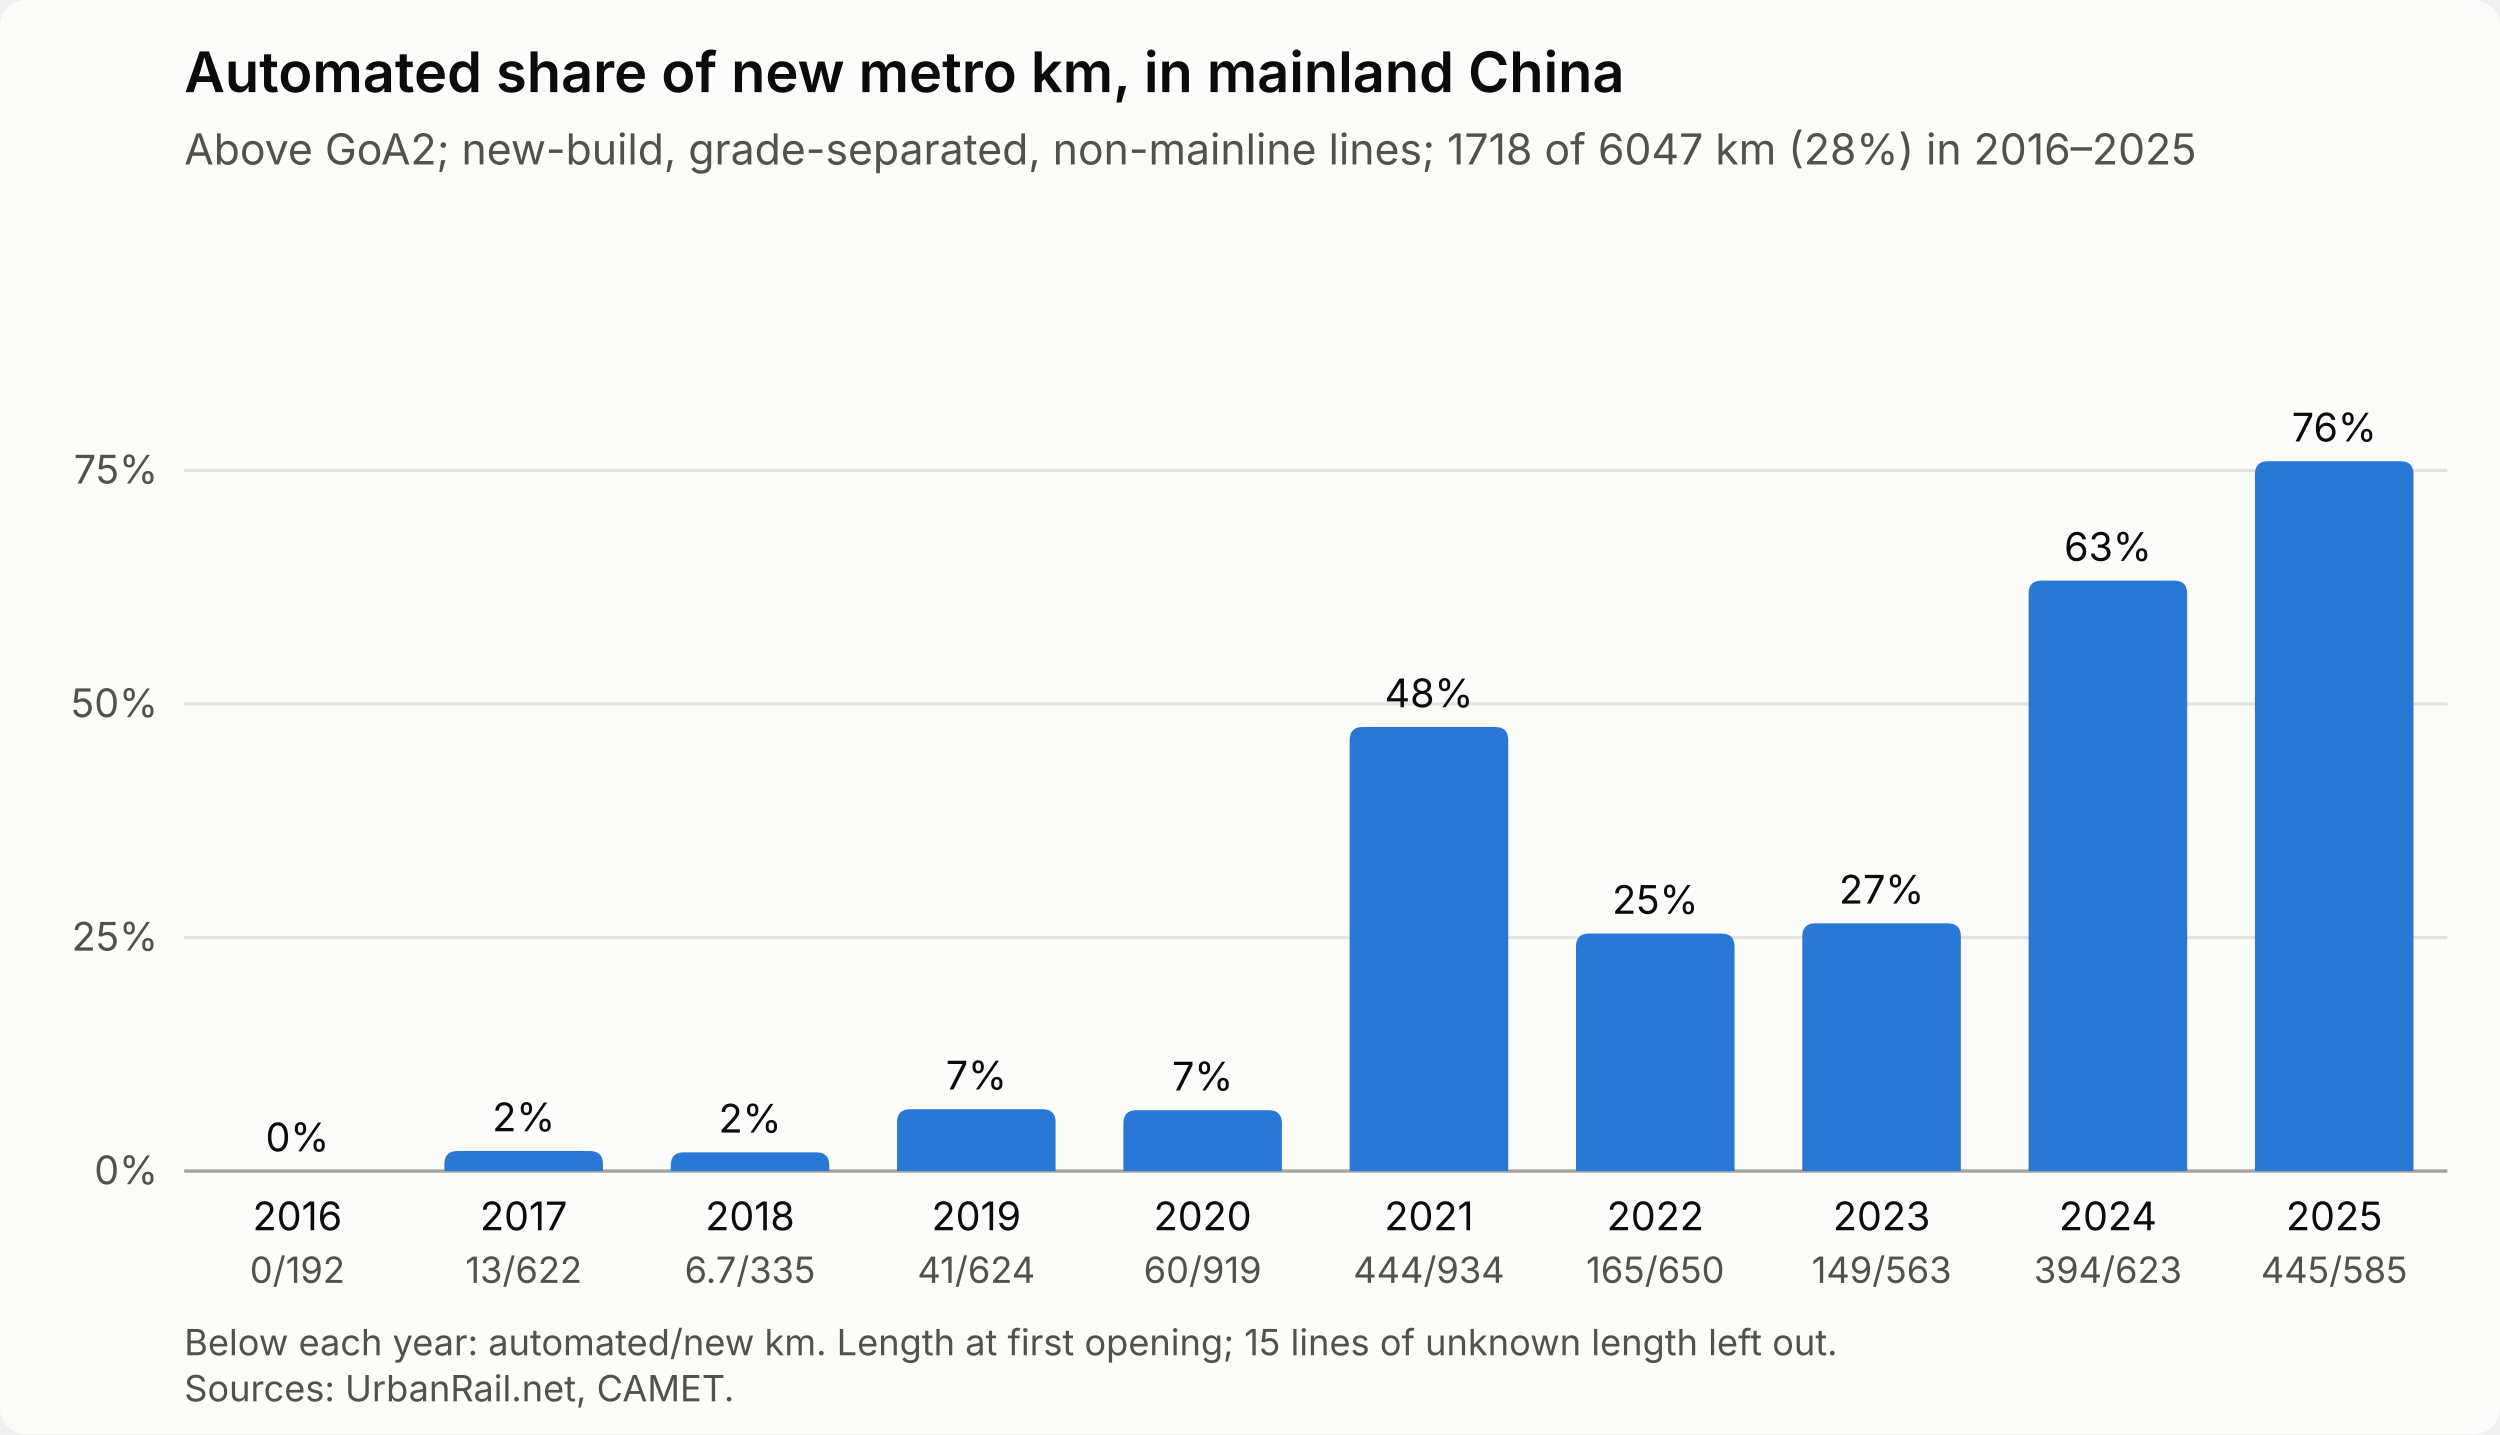
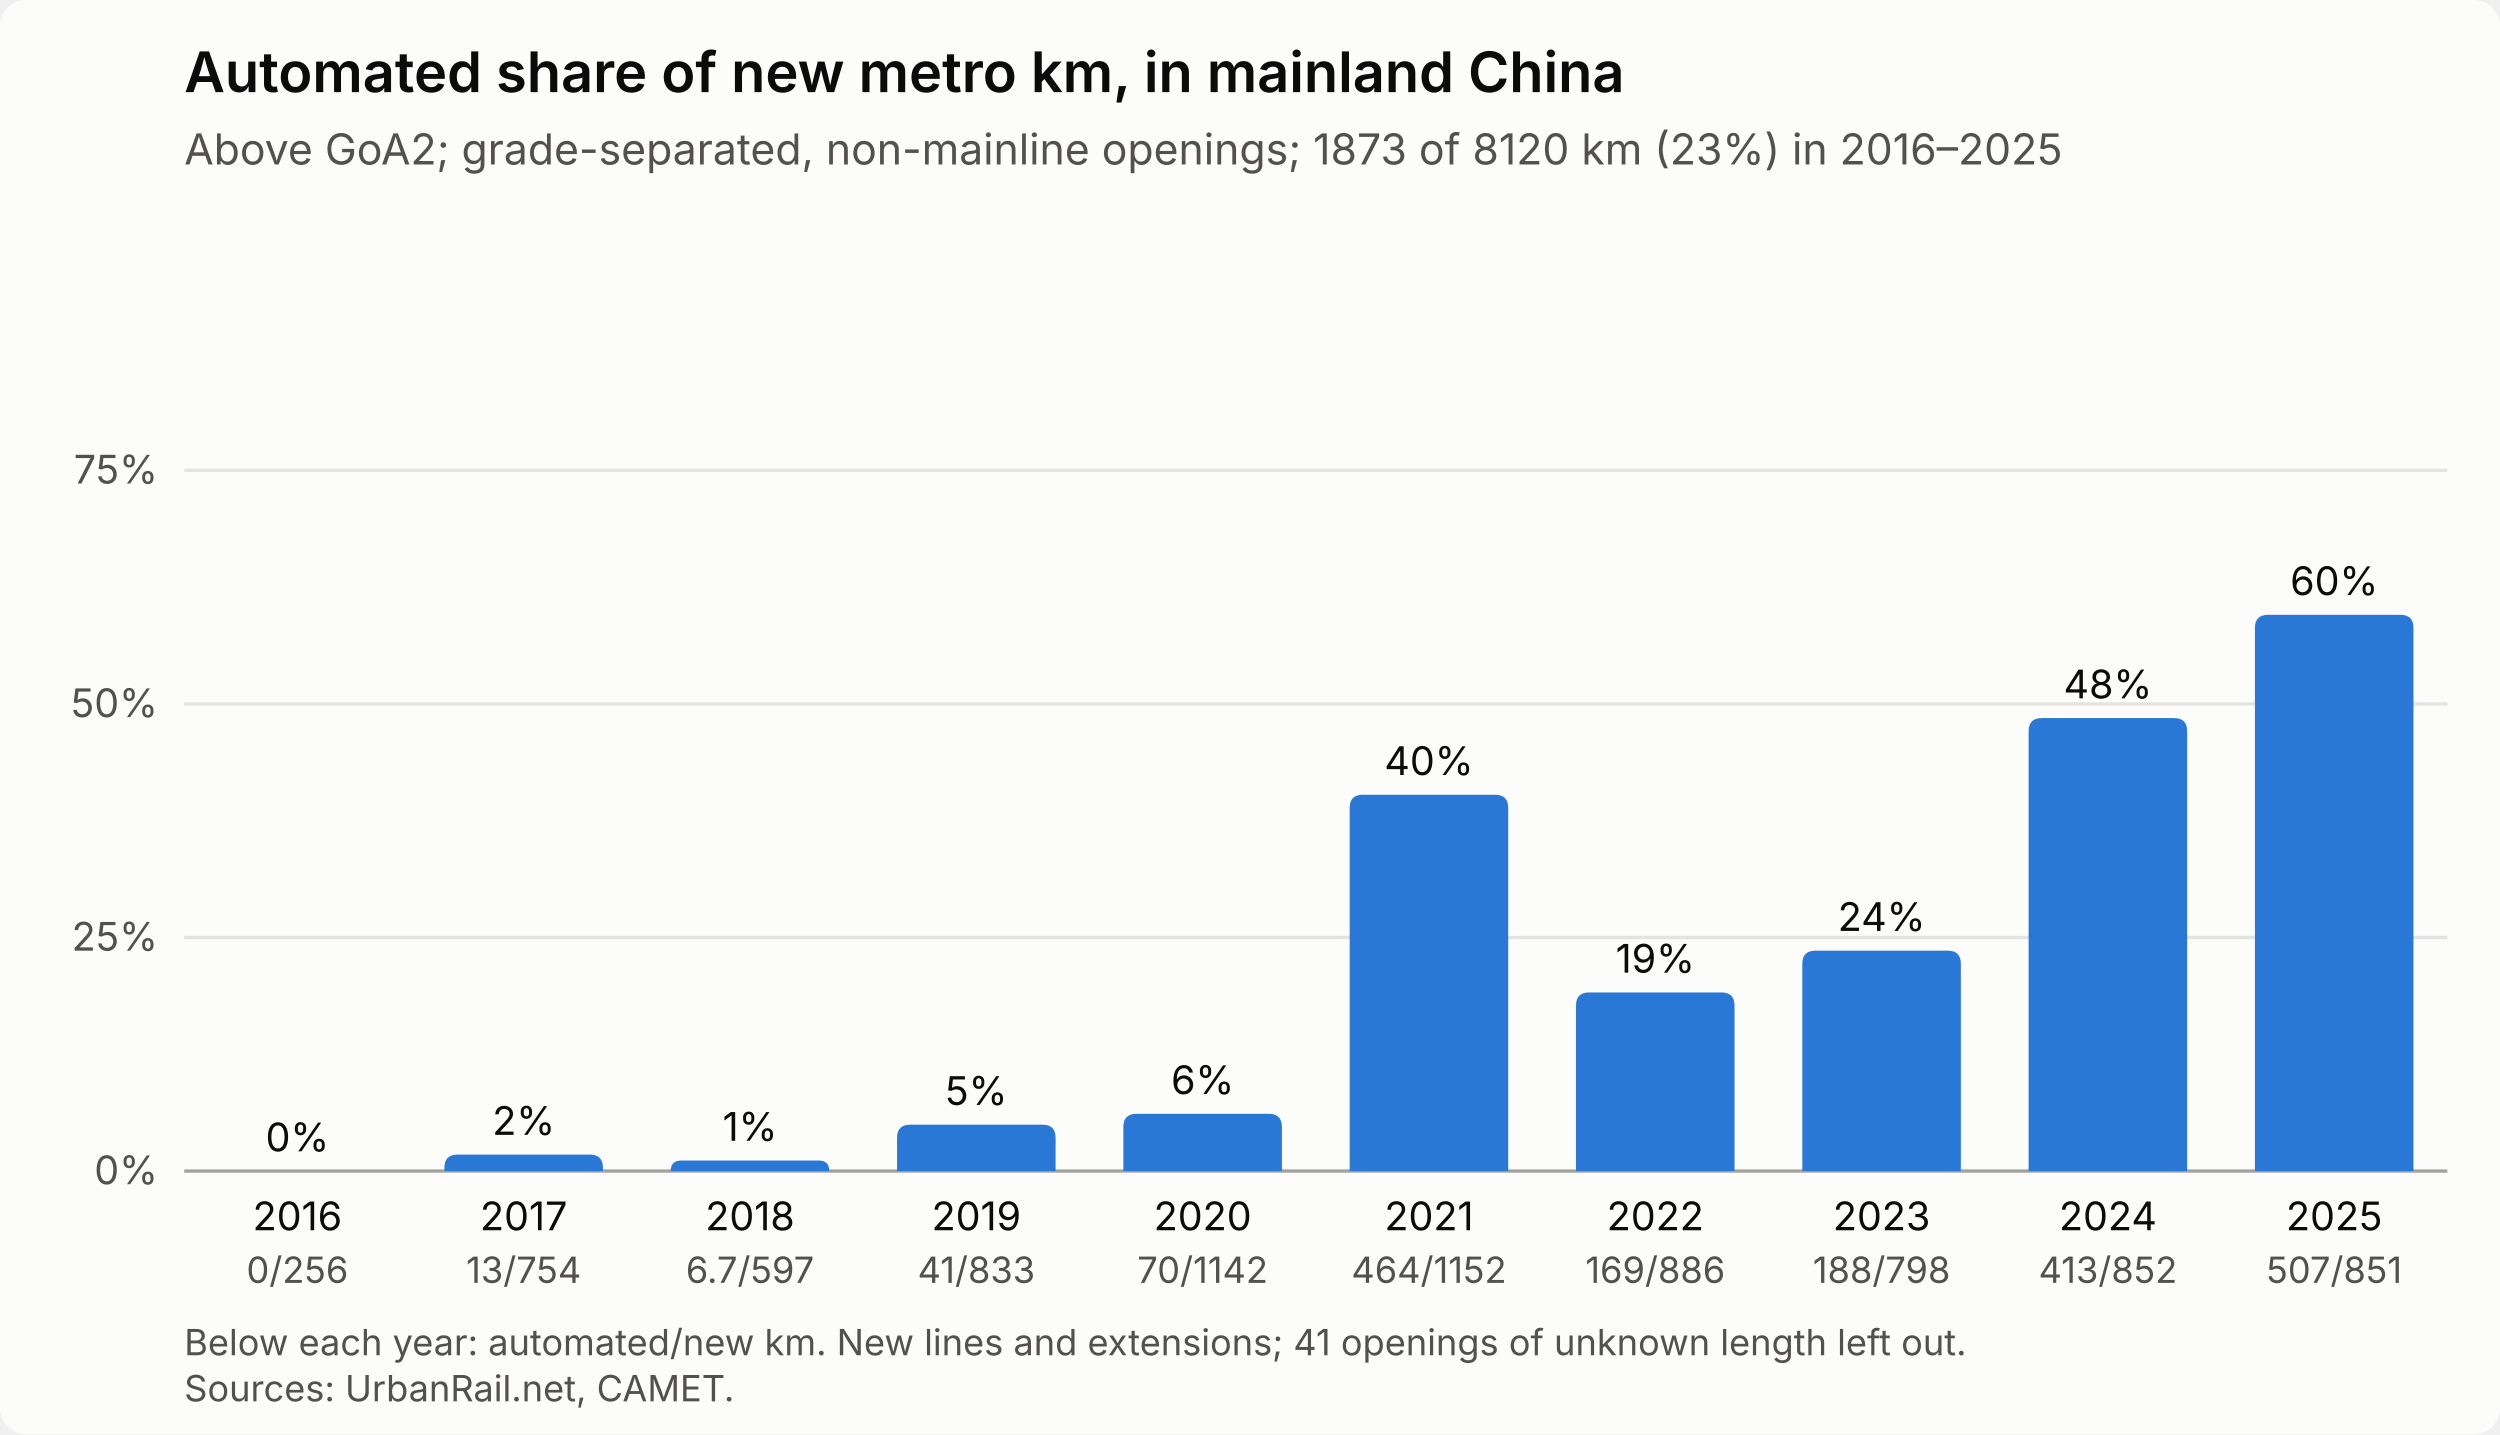
<svg xmlns="http://www.w3.org/2000/svg" viewBox="0 0 760 436" width="760" height="436" role="img" aria-labelledby="t d" font-family="system-ui, -apple-system, Segoe UI, sans-serif">
  <style>
.bg{fill:#fcfcfb}.bar{fill:#2a78d6}.bar.partial{fill-opacity:.55}
.grid{stroke:#e4e3df;stroke-width:1}.axis{stroke:#a3a29c;stroke-width:1}
.t1{fill:#0b0b0b}.t2{fill:#52514e}
@media (prefers-color-scheme: dark){
.bg{fill:#1a1a19}.bar{fill:#3987e5}.grid{stroke:#2e2e2c}.axis{stroke:#5d5c57}
.t1{fill:#ffffff}.t2{fill:#c3c2b7}}
</style>
  <rect class="bg" width="760" height="436" rx="8" />
  <text class="t1" x="56" y="28" font-size="17" font-weight="600">Automated share of new metro km, in mainland China</text>
-   <text class="t2" x="56" y="50" font-size="13">Above GoA2; new-build, grade-separated, non-mainline lines; 1718 of 6047 km (28%) in 2016–2025</text>
+   <text class="t2" x="56" y="50" font-size="13">Above GoA2; grade-separated, non-mainline openings; 1873 of 8120 km (23%) in 2016–2025</text>
  <line class="axis" x1="56" x2="744" y1="356.0" y2="356.0" />
  <text class="t2" x="48" y="360.0" font-size="12" text-anchor="end">0%</text>
  <line class="grid" x1="56" x2="744" y1="285.0" y2="285.0" />
  <text class="t2" x="48" y="289.0" font-size="12" text-anchor="end">25%</text>
  <line class="grid" x1="56" x2="744" y1="214.0" y2="214.0" />
  <text class="t2" x="48" y="218.0" font-size="12" text-anchor="end">50%</text>
  <line class="grid" x1="56" x2="744" y1="143.0" y2="143.0" />
  <text class="t2" x="48" y="147.0" font-size="12" text-anchor="end">75%</text>
  <g>
    <rect x="56.0" y="72" width="68.8" height="284" fill="transparent" />
    <path class="bar" d="M66.3,356.0 V356.0 Q66.3,356.0 66.3,356.0 H114.5 Q114.5,356.0 114.5,356.0 V356.0 Z" />
    <text class="t1" x="90.4" y="350.0" font-size="12" text-anchor="middle">0%</text>
  </g>
  <text class="t1" x="90.4" y="374.0" font-size="12" text-anchor="middle">2016</text>
-   <text class="t2" x="90.4" y="390.0" font-size="11" text-anchor="middle">0/192</text>
+   <text class="t2" x="90.4" y="390.0" font-size="11" text-anchor="middle">0/256</text>
  <g>
    <rect x="124.8" y="72" width="68.8" height="284" fill="transparent" />
-     <path class="bar" d="M135.1,356.0 V353.9 Q135.1,349.9 139.1,349.9 H179.3 Q183.3,349.9 183.3,353.9 V356.0 Z" />
-     <text class="t1" x="159.2" y="343.9" font-size="12" text-anchor="middle">2%</text>
+     <path class="bar" d="M135.1,356.0 V355.0 Q135.1,351.0 139.1,351.0 H179.3 Q183.3,351.0 183.3,355.0 V356.0 Z" />
+     <text class="t1" x="159.2" y="345.0" font-size="12" text-anchor="middle">2%</text>
  </g>
  <text class="t1" x="159.2" y="374.0" font-size="12" text-anchor="middle">2017</text>
-   <text class="t2" x="159.2" y="390.0" font-size="11" text-anchor="middle">13/622</text>
+   <text class="t2" x="159.2" y="390.0" font-size="11" text-anchor="middle">13/754</text>
  <g>
    <rect x="193.6" y="72" width="68.8" height="284" fill="transparent" />
-     <path class="bar" d="M203.9,356.0 V354.3 Q203.9,350.3 207.9,350.3 H248.1 Q252.1,350.3 252.1,354.3 V356.0 Z" />
-     <text class="t1" x="228.0" y="344.3" font-size="12" text-anchor="middle">2%</text>
+     <path class="bar" d="M203.9,356.0 V356.0 Q203.9,352.8 207.1,352.8 H248.9 Q252.1,352.8 252.1,356.0 V356.0 Z" />
+     <text class="t1" x="228.0" y="346.8" font-size="12" text-anchor="middle">1%</text>
  </g>
  <text class="t1" x="228.0" y="374.0" font-size="12" text-anchor="middle">2018</text>
-   <text class="t2" x="228.0" y="390.0" font-size="11" text-anchor="middle">6.7/335</text>
+   <text class="t2" x="228.0" y="390.0" font-size="11" text-anchor="middle">6.7/597</text>
  <g>
    <rect x="262.4" y="72" width="68.8" height="284" fill="transparent" />
-     <path class="bar" d="M272.7,356.0 V341.2 Q272.7,337.2 276.7,337.2 H316.9 Q320.9,337.2 320.9,341.2 V356.0 Z" />
-     <text class="t1" x="296.8" y="331.2" font-size="12" text-anchor="middle">7%</text>
+     <path class="bar" d="M272.7,356.0 V345.9 Q272.7,341.9 276.7,341.9 H316.9 Q320.9,341.9 320.9,345.9 V356.0 Z" />
+     <text class="t1" x="296.8" y="335.9" font-size="12" text-anchor="middle">5%</text>
  </g>
  <text class="t1" x="296.8" y="374.0" font-size="12" text-anchor="middle">2019</text>
-   <text class="t2" x="296.8" y="390.0" font-size="11" text-anchor="middle">41/624</text>
+   <text class="t2" x="296.8" y="390.0" font-size="11" text-anchor="middle">41/833</text>
  <g>
    <rect x="331.2" y="72" width="68.8" height="284" fill="transparent" />
-     <path class="bar" d="M341.5,356.0 V341.5 Q341.5,337.5 345.5,337.5 H385.7 Q389.7,337.5 389.7,341.5 V356.0 Z" />
-     <text class="t1" x="365.6" y="331.5" font-size="12" text-anchor="middle">7%</text>
+     <path class="bar" d="M341.5,356.0 V342.6 Q341.5,338.6 345.5,338.6 H385.7 Q389.7,338.6 389.7,342.6 V356.0 Z" />
+     <text class="t1" x="365.6" y="332.6" font-size="12" text-anchor="middle">6%</text>
  </g>
  <text class="t1" x="365.6" y="374.0" font-size="12" text-anchor="middle">2020</text>
-   <text class="t2" x="365.6" y="390.0" font-size="11" text-anchor="middle">60/919</text>
+   <text class="t2" x="365.6" y="390.0" font-size="11" text-anchor="middle">70/1142</text>
  <g>
    <rect x="400.0" y="72" width="68.8" height="284" fill="transparent" />
-     <path class="bar" d="M410.3,356.0 V225.0 Q410.3,221.0 414.3,221.0 H454.5 Q458.5,221.0 458.5,225.0 V356.0 Z" />
-     <text class="t1" x="434.4" y="215.0" font-size="12" text-anchor="middle">48%</text>
+     <path class="bar" d="M410.3,356.0 V245.6 Q410.3,241.6 414.3,241.6 H454.5 Q458.5,241.6 458.5,245.6 V356.0 Z" />
+     <text class="t1" x="434.4" y="235.6" font-size="12" text-anchor="middle">40%</text>
  </g>
  <text class="t1" x="434.4" y="374.0" font-size="12" text-anchor="middle">2021</text>
-   <text class="t2" x="434.4" y="390.0" font-size="11" text-anchor="middle">444/934</text>
+   <text class="t2" x="434.4" y="390.0" font-size="11" text-anchor="middle">464/1152</text>
  <g>
    <rect x="468.8" y="72" width="68.8" height="284" fill="transparent" />
-     <path class="bar" d="M479.1,356.0 V287.8 Q479.1,283.8 483.1,283.8 H523.3 Q527.3,283.8 527.3,287.8 V356.0 Z" />
-     <text class="t1" x="503.2" y="277.8" font-size="12" text-anchor="middle">25%</text>
+     <path class="bar" d="M479.1,356.0 V305.7 Q479.1,301.7 483.1,301.7 H523.3 Q527.3,301.7 527.3,305.7 V356.0 Z" />
+     <text class="t1" x="503.2" y="295.7" font-size="12" text-anchor="middle">19%</text>
  </g>
  <text class="t1" x="503.2" y="374.0" font-size="12" text-anchor="middle">2022</text>
-   <text class="t2" x="503.2" y="390.0" font-size="11" text-anchor="middle">165/650</text>
+   <text class="t2" x="503.2" y="390.0" font-size="11" text-anchor="middle">169/886</text>
  <g>
    <rect x="537.6" y="72" width="68.8" height="284" fill="transparent" />
-     <path class="bar" d="M547.9,356.0 V284.7 Q547.9,280.7 551.9,280.7 H592.1 Q596.1,280.7 596.1,284.7 V356.0 Z" />
-     <text class="t1" x="572.0" y="274.7" font-size="12" text-anchor="middle">27%</text>
+     <path class="bar" d="M547.9,356.0 V293.0 Q547.9,289.0 551.9,289.0 H592.1 Q596.1,289.0 596.1,293.0 V356.0 Z" />
+     <text class="t1" x="572.0" y="283.0" font-size="12" text-anchor="middle">24%</text>
  </g>
  <text class="t1" x="572.0" y="374.0" font-size="12" text-anchor="middle">2023</text>
-   <text class="t2" x="572.0" y="390.0" font-size="11" text-anchor="middle">149/563</text>
+   <text class="t2" x="572.0" y="390.0" font-size="11" text-anchor="middle">188/798</text>
  <g>
    <rect x="606.4" y="72" width="68.8" height="284" fill="transparent" />
-     <path class="bar" d="M616.7,356.0 V180.5 Q616.7,176.5 620.7,176.5 H660.9 Q664.9,176.5 664.9,180.5 V356.0 Z" />
-     <text class="t1" x="640.8" y="170.5" font-size="12" text-anchor="middle">63%</text>
+     <path class="bar" d="M616.7,356.0 V222.3 Q616.7,218.3 620.7,218.3 H660.9 Q664.9,218.3 664.9,222.3 V356.0 Z" />
+     <text class="t1" x="640.8" y="212.3" font-size="12" text-anchor="middle">48%</text>
  </g>
  <text class="t1" x="640.8" y="374.0" font-size="12" text-anchor="middle">2024</text>
-   <text class="t2" x="640.8" y="390.0" font-size="11" text-anchor="middle">394/623</text>
+   <text class="t2" x="640.8" y="390.0" font-size="11" text-anchor="middle">413/852</text>
  <g>
    <rect x="675.2" y="72" width="68.8" height="284" fill="transparent" />
-     <path class="bar" d="M685.5,356.0 V144.2 Q685.5,140.2 689.5,140.2 H729.7 Q733.7,140.2 733.7,144.2 V356.0 Z" />
-     <text class="t1" x="709.6" y="134.2" font-size="12" text-anchor="middle">76%</text>
+     <path class="bar" d="M685.5,356.0 V190.9 Q685.5,186.9 689.5,186.9 H729.7 Q733.7,186.9 733.7,190.9 V356.0 Z" />
+     <text class="t1" x="709.6" y="180.9" font-size="12" text-anchor="middle">60%</text>
  </g>
  <text class="t1" x="709.6" y="374.0" font-size="12" text-anchor="middle">2025</text>
-   <text class="t2" x="709.6" y="390.0" font-size="11" text-anchor="middle">445/585</text>
-   <text class="t2" x="56" y="412" font-size="11">Below each year: automated/new km. Length at first opening; 15 lines of unknown length left out.</text>
+   <text class="t2" x="709.6" y="390.0" font-size="11" text-anchor="middle">507/851</text>
+   <text class="t2" x="56" y="412" font-size="11">Below each year: automated/new km. New lines and extensions; 41 openings of unknown length left out.</text>
  <text class="t2" x="56" y="426" font-size="11">Sources: UrbanRail.net, CAMET.</text>
</svg>
